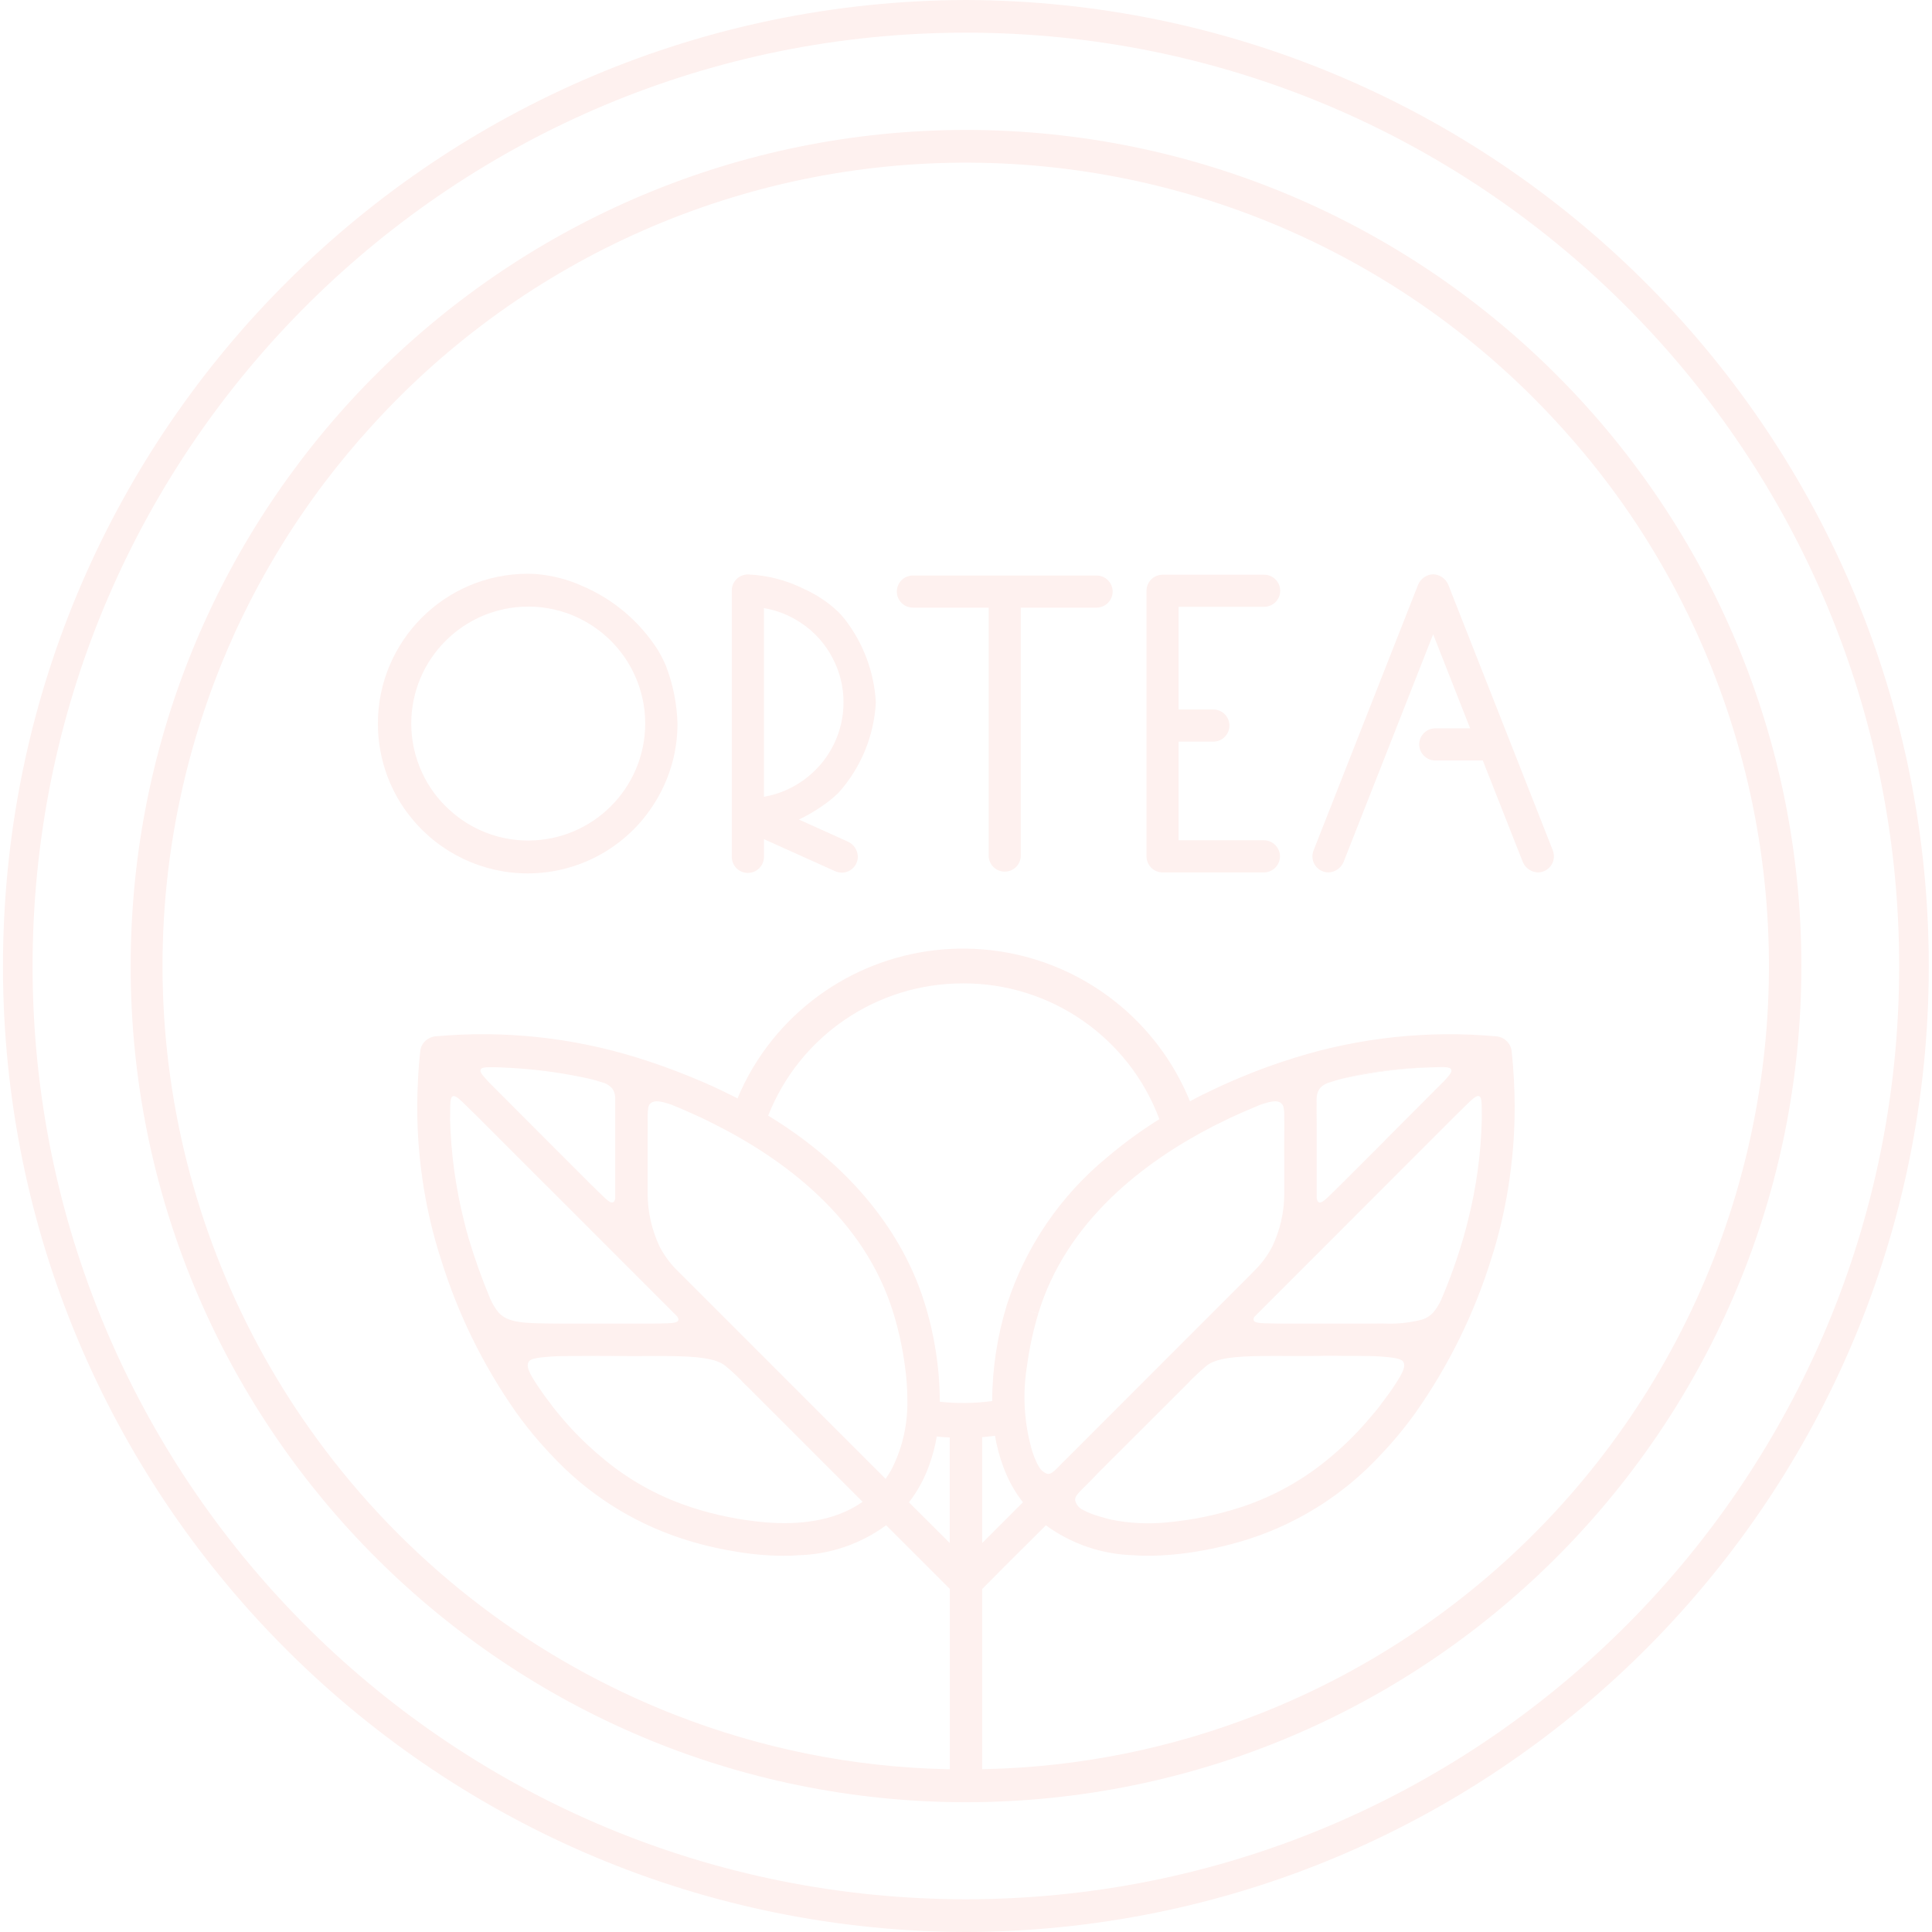
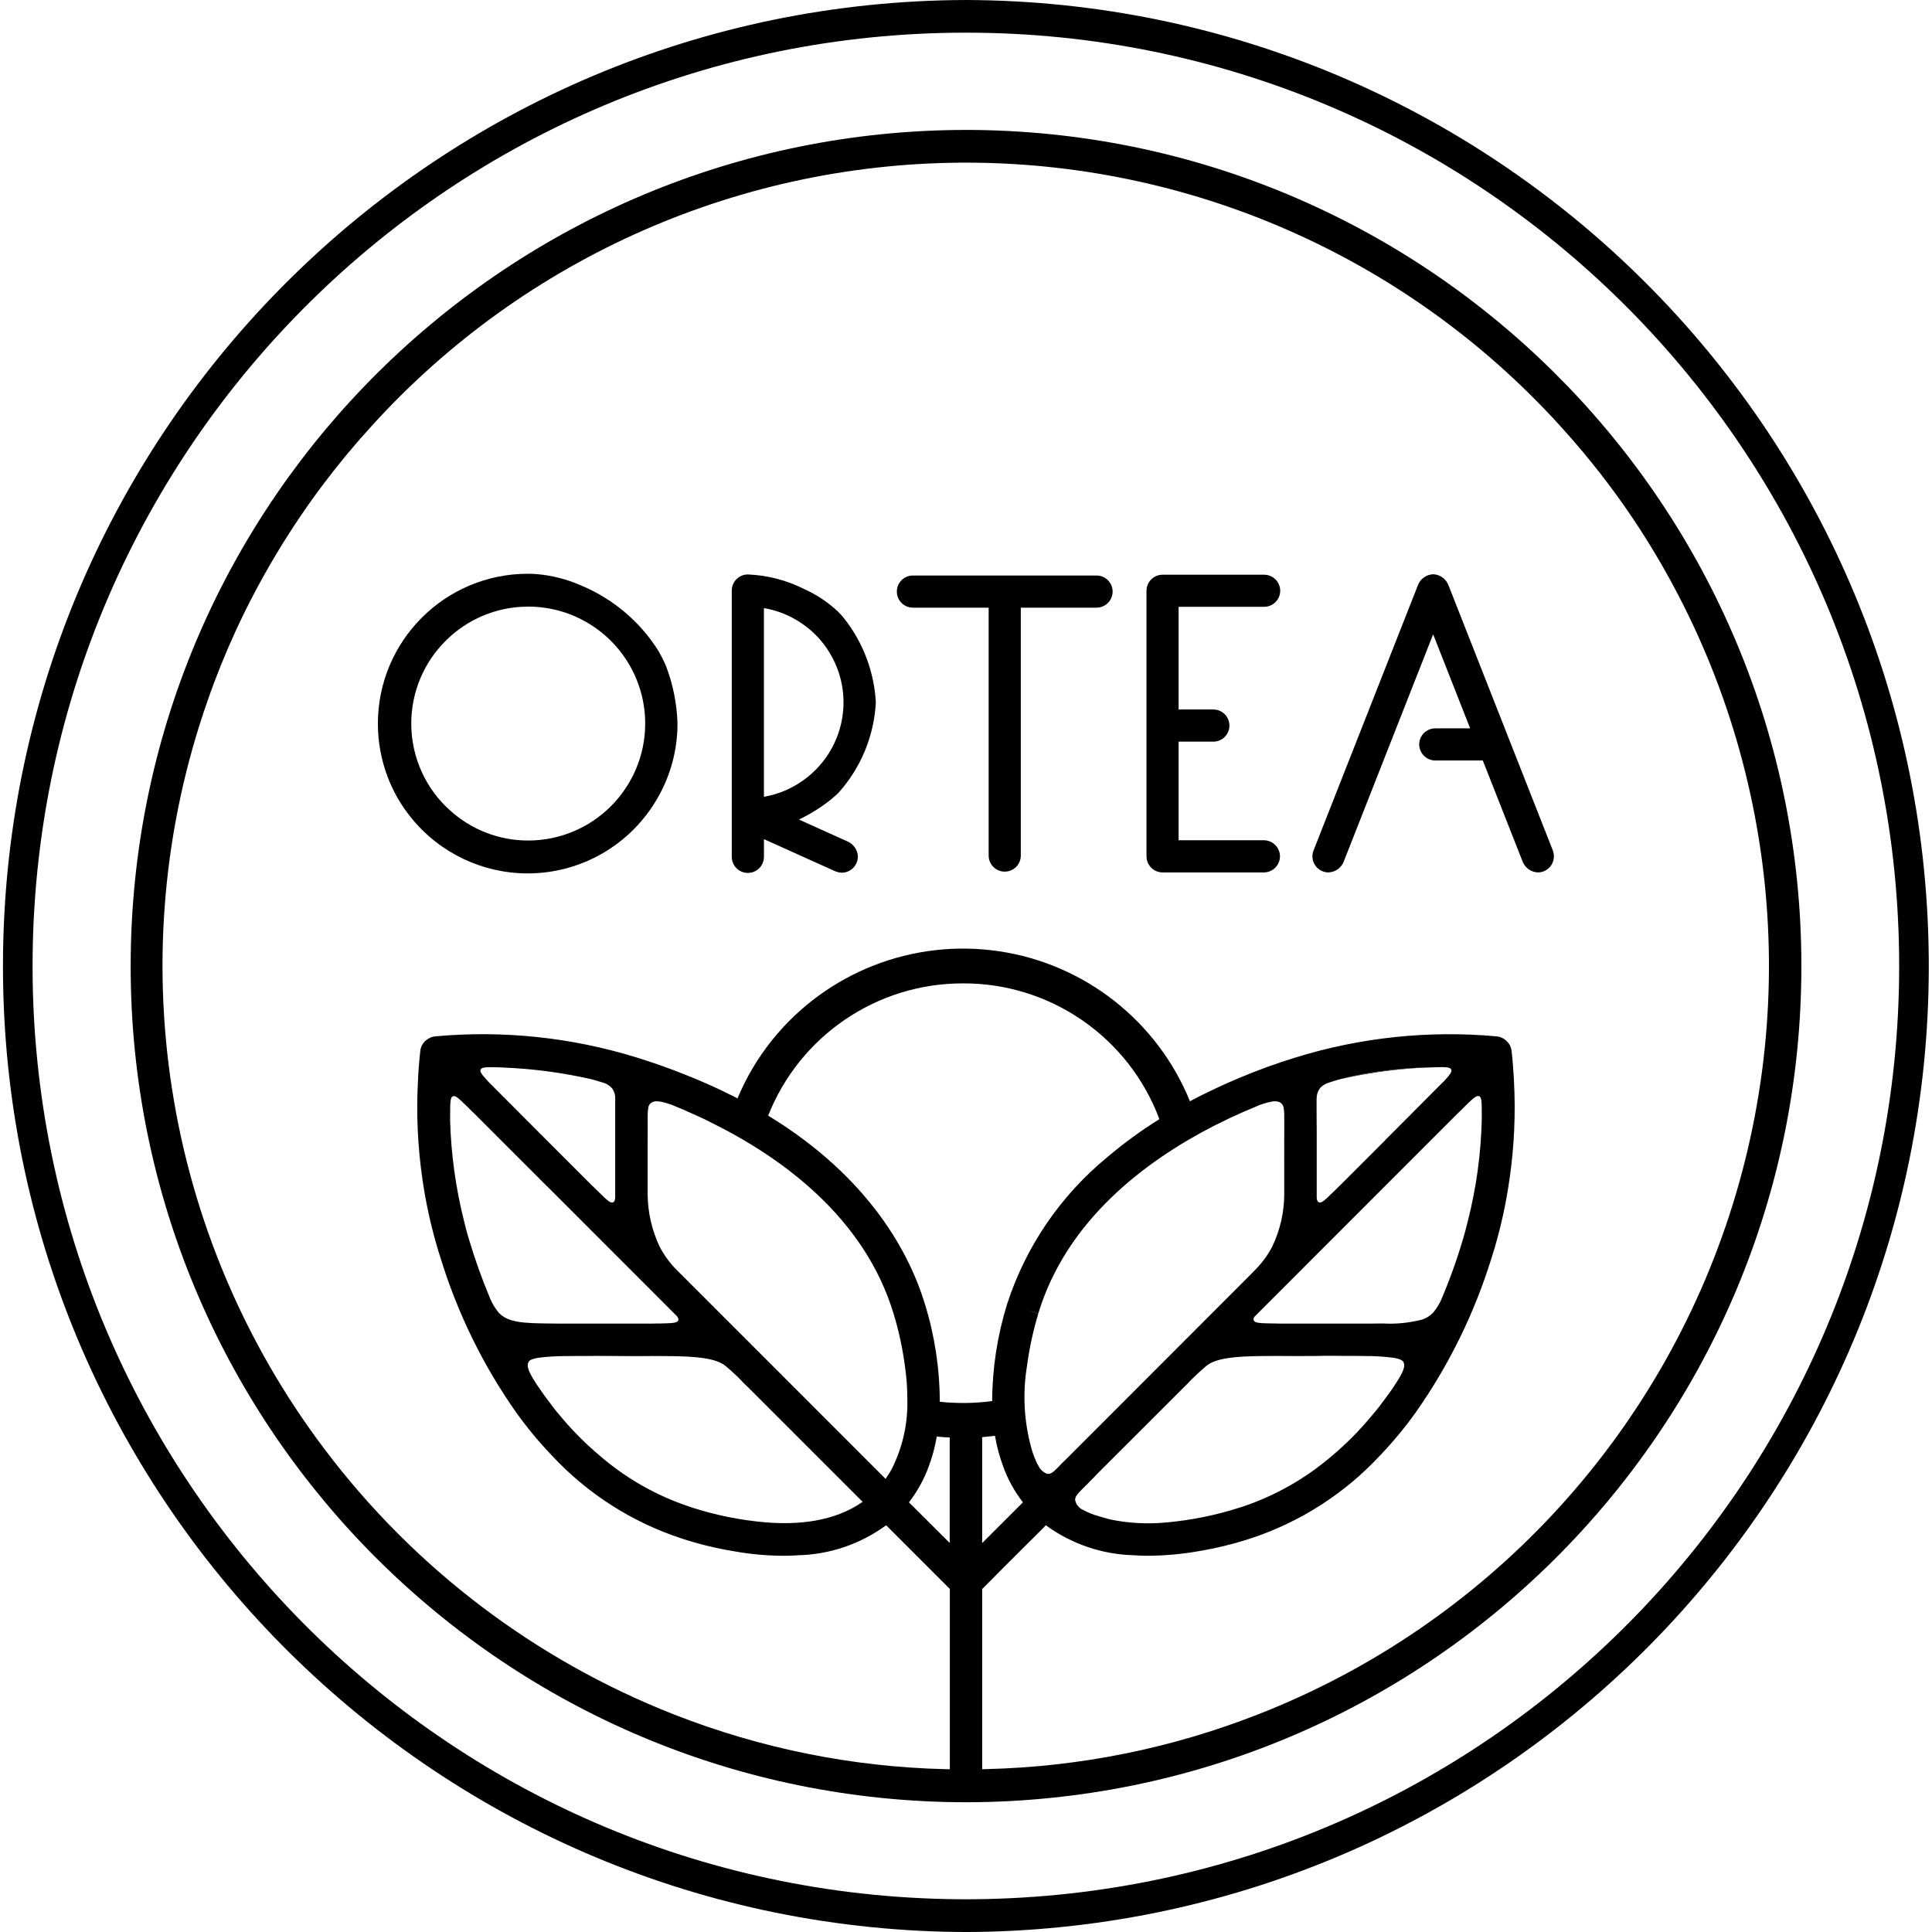
<svg xmlns="http://www.w3.org/2000/svg" width="233.578" height="233.594" viewBox="0 0 233.578 233.594">
  <g transform="translate(-202.611 69.786)">
-     <path d="M273.47,1.081" transform="translate(45.928 45.934)" fill="#fef1ef" />
-     <path d="M319.4-69.786a116.8,116.8,0,0,0-2.586,233.562c.857.016,1.731.033,2.586.033s1.714-.016,2.571-.033A116.8,116.8,0,0,0,319.4-69.786Zm2.571,229.606c-.857.016-1.714.033-2.571.033s-1.729-.016-2.586-.033a112.843,112.843,0,1,1,5.157,0Z" transform="translate(0)" fill="#fef1ef" />
+     <path d="M273.47,1.081" transform="translate(45.928 45.934)" fill="#" />
+     <path d="M319.4-69.786a116.8,116.8,0,0,0-2.586,233.562c.857.016,1.731.033,2.586.033s1.714-.016,2.571-.033A116.8,116.8,0,0,0,319.4-69.786Zm2.571,229.606c-.857.016-1.714.033-2.571.033s-1.729-.016-2.586-.033a112.843,112.843,0,1,1,5.157,0Z" transform="translate(0)" fill="#000000" />
    <g transform="translate(218.302 -54.079)">
-       <path d="M256.986,31.478l-.138-.138a.937.937,0,0,1,.076.069A.657.657,0,0,0,256.986,31.478Z" transform="translate(-183.147 119.625)" fill="#fef1ef" />
-       <path d="M251.747,29.7H244.17c1.67-.035,2.67.02,4.778-.028h.129C249.536,29.7,250.337,29.7,251.747,29.7Z" transform="translate(-191.364 118.546)" fill="#fef1ef" />
-       <path d="M253.121,29.695h-3.552C250.828,29.688,252.018,29.682,253.121,29.695Z" transform="translate(-187.865 118.554)" fill="#fef1ef" />
-       <path d="M250.127,12.076v3.148C250.127,13.746,250.114,12.753,250.127,12.076Z" transform="translate(-187.507 107.139)" fill="#fef1ef" />
-       <path d="M257.749,32.238a7.137,7.137,0,0,1-.643-.636Z" transform="translate(-182.98 119.795)" fill="#fef1ef" />
-       <path d="M299.221,16.142V12.071C299.122,12.829,299.2,14.016,299.221,16.142ZM311.383,8.56h-.148a53.58,53.58,0,0,0-6.228.709c-.923.181-1.881.379-2.8.626.824-.181,1.666-.363,2.49-.511a58.4,58.4,0,0,1,7.2-.841C311.712,8.544,311.549,8.544,311.383,8.56Z" transform="translate(-155.713 104.85)" fill="#fef1ef" />
-       <path d="M379.487,54.687v-.066c-.068-1.17-.15-2.34-.282-3.511a2.024,2.024,0,0,0-1.778-1.764,62.894,62.894,0,0,0-24.411,2.571c-2.291.709-4.516,1.516-6.626,2.406a34.561,34.561,0,0,1,1.831,3.544c.2-.1.379-.165.575-.247,1.286-.445,2.044-.577,2.505-.231a.887.887,0,0,1,.346.626c1.335-.659,2.7-1.3,4.106-1.9a1.621,1.621,0,0,1,.361-.61,2.483,2.483,0,0,1,1.106-.61q.668-.223,1.333-.4c.033,0,.049-.016.066-.016.923-.247,1.881-.445,2.8-.626a53.586,53.586,0,0,1,6.228-.709h.148c.166-.016.33-.016.513-.016h.049c.4-.016.824-.033,1.269-.049,1.416-.033,2.124-.082,2.273.264.133.3-.18.659-.939,1.5l-.1.082L363.9,61.906v.016c.031.775.015,1.829,0,3.313v2.209l5.124-5.126.033-.033,3.527-3.527.412-.4c.148-.132.282-.28.429-.429,1.022-.989,1.5-1.5,1.862-1.351.346.165.3.874.313,2.752a54.9,54.9,0,0,1-1.681,12.328c-.163.709-.362,1.4-.559,2.093a66.059,66.059,0,0,1-2.622,7.334v.016a7.065,7.065,0,0,1-1.005,1.632,3.182,3.182,0,0,1-1.366.857V84.5l8.437-8.439c.132-.412.249-.808.363-1.187a58.706,58.706,0,0,0,1.78-8.241A60.1,60.1,0,0,0,379.487,54.687Zm-16.828,40.1c-.166.2-.313.379-.462.544a37.555,37.555,0,0,1-4.7,4.73,32.4,32.4,0,0,1-10.81,6.148,1.638,1.638,0,0,0-.265.082,40.815,40.815,0,0,1-8.981,1.829l-3.957,3.956c.593.049,1.187.066,1.78.066a36.637,36.637,0,0,0,6.032-.544,43.568,43.568,0,0,0,6.345-1.549A37.255,37.255,0,0,0,363.35,99.962a47.337,47.337,0,0,0,4.269-5.159h-4.4C363.039,94.8,362.839,94.787,362.66,94.787Zm-82.624,11.5c-.082-.033-.148-.049-.229-.082a31.921,31.921,0,0,1-10.83-6.148,37.843,37.843,0,0,1-4.4-4.351c-.232-.264-.494-.577-.776-.923-.048-.066-.114-.132-.165-.2-.247-.313-.494-.626-.724-.956-.494-.626-.991-1.319-1.516-2.11-1.122-1.681-1.3-2.324-1.057-2.785.1-.2.3-.412,1.434-.56A26.559,26.559,0,0,1,264.528,88h.412c1.416-.033,2.355,0,3.921-.033l-.808-.808c-.262-.28-.674-.643-1.121-1.137a15.185,15.185,0,0,1-1.581-1.945h-.857c-1.089-.016-1.37-.016-1.665-.016-2.985-.033-4.979-.082-6.1-1.319a6.913,6.913,0,0,1-1.007-1.648.126.126,0,0,1-.033-.082,71.3,71.3,0,0,1-2.588-7.252c-.2-.692-.4-1.384-.559-2.093a56.208,56.208,0,0,1-1.683-12.229v-.016c.018-1.945-.033-2.67.33-2.835.346-.148.824.363,1.848,1.351.3.3.575.577.841.824l.379.379,3.13,3.132,5.159,5.159v-4.8c0-.264,0-.494.016-.709v-.016h-.016l-6.955-6.972c-.064-.066-.13-.148-.2-.214-.691-.758-.956-1.088-.841-1.368.117-.231.463-.28,1.121-.28h.527c.2,0,.4.016.626.016.232.016.447.016.661.033a58.214,58.214,0,0,1,7.959.89c.776.132,1.534.3,2.291.461h.016c.5.132,1.005.264,1.483.429a2.314,2.314,0,0,1,1.106.61,1.367,1.367,0,0,1,.346.56c1.432.593,2.817,1.22,4.137,1.862a.822.822,0,0,1,.328-.544c.447-.33,1.137-.231,2.324.165a34.309,34.309,0,0,1,1.881-3.544c-1.848-.742-3.825-1.45-5.9-2.093a62.922,62.922,0,0,0-24.409-2.571,1.884,1.884,0,0,0-.791.264,1.921,1.921,0,0,0-1,1.5c-.133,1.2-.232,2.39-.28,3.577a60.1,60.1,0,0,0,.542,11.949,58.77,58.77,0,0,0,1.8,8.241c.114.379.229.791.379,1.22A66.062,66.062,0,0,0,258.84,94.8a47.531,47.531,0,0,0,4.269,5.159h.016v.016a37.246,37.246,0,0,0,15.707,10.07A41.87,41.87,0,0,0,285.2,111.6a34.656,34.656,0,0,0,6,.544c.595,0,1.187-.016,1.782-.066L289,108.1A40.243,40.243,0,0,1,280.035,106.291Zm75.718-50.17c-1.4.593-2.771,1.236-4.106,1.9a5.172,5.172,0,0,1,.066.659c.016.692,0,1.731,0,3.428v1.764c1.335-.709,2.639-1.368,3.924-1.961v-1.17c-.016-2.126-.1-3.313,0-4.071A1.622,1.622,0,0,1,355.754,56.121Zm-72.239-.313c-1.319-.626-2.7-1.22-4.153-1.8a34.309,34.309,0,0,0-1.881,3.544l.148.049c.017,0,.035,0,.035.016.939.379,1.91.791,2.934,1.269.641.28,1.286.593,1.96.939a32.022,32.022,0,0,1,1.928-3.544C284.172,56.121,283.844,55.973,283.515,55.808Zm-12.692.841V61.89c1.287.593,2.588,1.236,3.923,1.945V58.956a6.585,6.585,0,0,1,.084-1.022c-1.32-.643-2.7-1.269-4.137-1.862A1.862,1.862,0,0,1,270.822,56.648Zm42.407-116.9a101.1,101.1,0,0,0-2.586,202.164c.857.016,1.714.033,2.586.033s1.714-.016,2.571-.033A101.1,101.1,0,0,0,313.23-60.256Zm-1.961,170.849-4.928-4.912a16.138,16.138,0,0,0,2.39-4.335,19.49,19.49,0,0,0,.972-3.626c.513.066,1.04.1,1.566.115Zm-7.629-7.944a1.372,1.372,0,0,1-.117.2L278.933,78.256c-.216-.214-.513-.494-.857-.857a11.579,11.579,0,0,1-1.881-2.637,15.07,15.07,0,0,1-1.45-6.312V58.956a6.585,6.585,0,0,1,.084-1.022.822.822,0,0,1,.328-.544c.447-.33,1.137-.231,2.324.165l.148.049c.017,0,.035,0,.035.016.939.379,1.91.791,2.934,1.269.641.28,1.286.593,1.96.939,8.488,4.219,18.41,11.438,21.922,23.041a39.533,39.533,0,0,1,1.383,6.411,27.872,27.872,0,0,1,.282,3.939,17.658,17.658,0,0,1-1.665,7.977A8.612,8.612,0,0,1,303.639,102.649ZM289,108.1a40.243,40.243,0,0,1-8.968-1.813c-.082-.033-.148-.049-.229-.082a31.921,31.921,0,0,1-10.83-6.148,37.843,37.843,0,0,1-4.4-4.351c-.232-.264-.494-.577-.776-.923-.048-.066-.114-.132-.165-.2-.247-.313-.494-.626-.724-.956-.494-.626-.991-1.319-1.516-2.11-1.122-1.681-1.3-2.324-1.057-2.785.1-.2.3-.412,1.434-.56A26.559,26.559,0,0,1,264.528,88h.412c1.416-.033,2.355,0,3.921-.033.265.016.544,0,.857,0h.133c.445.016,1.253.033,2.67.033h1.317c1.253-.016,2.439-.016,3.544,0,3.2.033,5.62.231,6.79,1.2.513.429.958.824,1.253,1.121a.737.737,0,0,1,.117.1l.165.165a1.058,1.058,0,0,1,.13.132.216.216,0,0,1,.068.066c.033.016.049.049.066.066s.049.033.064.066a2.476,2.476,0,0,1,.214.231l.643.626,13.846,13.845C297.374,107.989,293.008,108.434,289,108.1ZM270.822,56.648V68.911c-.033.28-.114.429-.247.494-.311.132-.74-.247-1.531-1.038-.1-.1-.216-.2-.33-.313-.15-.148-.282-.28-.429-.429-.134-.132-.249-.247-.381-.363l-5.34-5.34v-.016h-.016l-6.955-6.972c-.064-.066-.13-.148-.2-.214-.691-.758-.956-1.088-.841-1.368.117-.231.463-.28,1.121-.28h.527c.2,0,.4.016.626.016.232.016.447.016.661.033a58.214,58.214,0,0,1,7.959.89c.776.132,1.534.3,2.291.461h.016c.5.132,1.005.264,1.483.429a2.314,2.314,0,0,1,1.106.61,1.367,1.367,0,0,1,.346.56A1.862,1.862,0,0,1,270.822,56.648Zm-19.959,2.769c.018-1.945-.033-2.67.33-2.835.346-.148.824.363,1.848,1.351.3.3.575.577.841.824l.379.379,3.13,3.132,5.159,5.159L278.3,83.184c.148.214.2.363.148.494-.132.346-.841.346-2.258.379-.33,0-.626,0-.921.016H264.495c-1.089-.016-1.37-.016-1.665-.016-2.985-.033-4.979-.082-6.1-1.319a6.913,6.913,0,0,1-1.007-1.648.126.126,0,0,1-.033-.082,71.3,71.3,0,0,1-2.588-7.252c-.2-.692-.4-1.384-.559-2.093a56.208,56.208,0,0,1-1.683-12.229Zm62.02-16.482a25.253,25.253,0,0,1,23.735,16.416,53.662,53.662,0,0,0-6.3,4.6,38.215,38.215,0,0,0-12.114,17.767A40.223,40.223,0,0,0,316.4,93.436a26.3,26.3,0,0,1-6.331.082,40.375,40.375,0,0,0-1.795-11.8c-1.764-5.818-6.463-15.18-18.954-22.794A25.278,25.278,0,0,1,312.883,42.936ZM345.171,59.2c1.055-.494,2.077-.939,3.051-1.335.2-.1.379-.165.575-.247,1.286-.445,2.044-.577,2.505-.231a.887.887,0,0,1,.346.626,5.172,5.172,0,0,1,.066.659c.016.692,0,1.731,0,3.428v6.345a14.781,14.781,0,0,1-1.449,6.312,11.361,11.361,0,0,1-2,2.752c-.3.313-.542.56-.725.742l-21.985,22-.315.313c-.147.148-.28.28-.412.4-.3.313-.526.56-.725.742a.793.793,0,0,0-.115.1l-.064.066c-.348.3-.562.4-.824.363a.561.561,0,0,1-.232-.082,1.829,1.829,0,0,1-.841-.824.125.125,0,0,1-.033-.066,2.916,2.916,0,0,1-.28-.544,2,2,0,0,1-.115-.28.354.354,0,0,1-.066-.132l-.1-.264c-.033-.1-.066-.2-.1-.28v-.016a5.493,5.493,0,0,1-.183-.577,23.255,23.255,0,0,1-.542-9.955,41,41,0,0,1,1.366-6.345l-1.877-.577,1.877.56c3.412-11.24,12.856-18.377,21.179-22.662C343.836,59.846,344.513,59.516,345.171,59.2Zm20.965,29.535c.232.461.049,1.1-1.07,2.785-.379.593-.775,1.121-1.139,1.615-.13.181-.264.363-.4.527-.114.165-.247.33-.361.494-.181.231-.348.429-.511.626s-.313.379-.462.544a37.555,37.555,0,0,1-4.7,4.73,32.4,32.4,0,0,1-10.81,6.148,1.638,1.638,0,0,0-.265.082,40.815,40.815,0,0,1-8.981,1.829,22.739,22.739,0,0,1-6.593-.33c-.016,0-.033-.016-.068-.016-.132-.033-.262-.066-.412-.1-.3-.082-.659-.181-1.038-.3a8.928,8.928,0,0,1-1.912-.758.057.057,0,0,0-.033-.016,1.677,1.677,0,0,1-.939-1.137c-.081-.659.577-1.038,2.505-3.049a.485.485,0,0,1,.082-.1.559.559,0,0,1,.1-.1L339.65,91.7l.082-.082.364-.363c.081-.082.147-.148.214-.231a3.457,3.457,0,0,1,.246-.247s.132-.132.379-.363l.1-.1c.313-.3.742-.692,1.253-1.121,1.17-.972,3.593-1.17,6.79-1.2,1.106-.016,2.291-.016,3.544,0h1.337c1.5,0,2.306-.016,2.751-.033h.033c.313,0,.593.016.859,0,1.564.033,2.505,0,3.938.033h.412a26.2,26.2,0,0,1,2.738.181C365.823,88.326,366.02,88.54,366.136,88.738Zm7.779-17.075c-.163.709-.362,1.4-.559,2.093a66.059,66.059,0,0,1-2.622,7.334v.016a7.065,7.065,0,0,1-1.005,1.632,3.182,3.182,0,0,1-1.366.857,15.458,15.458,0,0,1-4.715.462c-.313,0-.575,0-1.681.016H351.187c-.3-.016-.592-.016-.921-.016-1.419-.033-2.11-.033-2.243-.379a.48.48,0,0,1,.117-.461L363.9,67.444l5.124-5.126.033-.033,3.527-3.527.412-.4c.148-.132.282-.28.429-.429,1.022-.989,1.5-1.5,1.862-1.351.346.165.3.874.313,2.752A54.9,54.9,0,0,1,373.915,71.663Zm-6.263-18.509h.148c.166-.016.33-.016.513-.016h.049c.4-.016.824-.033,1.269-.049,1.416-.033,2.124-.082,2.273.264.133.3-.18.659-.939,1.5l-.1.082L363.9,61.906v.016l-5.342,5.34c-.114.115-.247.231-.379.363-.13.148-.28.28-.429.429-1.022.989-1.5,1.5-1.846,1.352-.147-.066-.231-.231-.262-.527V60.736c-.016-2.126-.1-3.313,0-4.071a1.952,1.952,0,0,1,.476-1.154,2.483,2.483,0,0,1,1.106-.61q.668-.223,1.333-.4c.033,0,.049-.016.066-.016.923-.247,1.881-.445,2.8-.626A53.586,53.586,0,0,1,367.652,53.154Zm-52.46,57.455V97.8c.509-.049,1.037-.1,1.548-.165a20.888,20.888,0,0,0,.991,3.708,15.7,15.7,0,0,0,2.39,4.335Zm33.342,20.717a96.043,96.043,0,0,1-32.734,6.609c-.2,0-.412.016-.608.016V116.164l.608-.61,2.176-2.192,4.666-4.648.245-.264a18.8,18.8,0,0,0,10.6,3.626c.593.049,1.187.066,1.78.066a36.637,36.637,0,0,0,6.032-.544,43.568,43.568,0,0,0,6.345-1.549A37.255,37.255,0,0,0,363.35,99.962a47.337,47.337,0,0,0,4.269-5.159,66.6,66.6,0,0,0,9.18-18.74c.132-.412.249-.808.363-1.187a58.706,58.706,0,0,0,1.78-8.241,60.1,60.1,0,0,0,.546-11.949v-.066c-.068-1.17-.15-2.34-.282-3.511a2.024,2.024,0,0,0-1.778-1.764,62.894,62.894,0,0,0-24.411,2.571c-2.291.709-4.516,1.516-6.626,2.406-1.384.577-2.734,1.187-4.036,1.829-.363.165-.709.346-1.04.511-.346.181-.676.346-1,.527a29.618,29.618,0,0,0-50.518-7.4,29.057,29.057,0,0,0-4.185,7.054c-.364-.2-.743-.379-1.122-.56-.313-.165-.641-.313-.971-.478-1.319-.626-2.7-1.22-4.153-1.8-1.848-.742-3.825-1.45-5.9-2.093a62.922,62.922,0,0,0-24.409-2.571,1.884,1.884,0,0,0-.791.264,1.921,1.921,0,0,0-1,1.5c-.133,1.2-.232,2.39-.28,3.577a60.1,60.1,0,0,0,.542,11.949,58.77,58.77,0,0,0,1.8,8.241c.114.379.229.791.379,1.22A66.062,66.062,0,0,0,258.84,94.8a47.531,47.531,0,0,0,4.269,5.159h.016v.016a37.246,37.246,0,0,0,15.707,10.07A41.87,41.87,0,0,0,285.2,111.6a34.656,34.656,0,0,0,6,.544c.595,0,1.187-.016,1.782-.066a18.749,18.749,0,0,0,10.6-3.626l7.7,7.7v21.805c-.213,0-.412-.016-.625-.016a95.958,95.958,0,0,1-32.718-6.609,97.52,97.52,0,0,1-42.191-31.991A96.971,96.971,0,0,1,221.559,8.7c.991-2.851,2.128-5.653,3.38-8.389A97.6,97.6,0,0,1,235.668-17.6q2.717-3.585,5.736-6.889a97,97,0,0,1,144.378.808,95.669,95.669,0,0,1,7.88,10.1,97.174,97.174,0,0,1-45.127,144.907Z" transform="translate(-212.131 60.256)" fill="#fef1ef" />
-       <path d="M328.085,6.448a1.941,1.941,0,0,1-1.943,1.943,2.07,2.07,0,0,1-1.806-1.231L319.49-5.14h-5.716A1.956,1.956,0,0,1,311.8-7.083a1.948,1.948,0,0,1,1.95-1.945h4.209L313.486-20.4,302.644,7.16a2.069,2.069,0,0,1-1.813,1.231,1.946,1.946,0,0,1-1.943-1.943,2.107,2.107,0,0,1,.137-.712l12.655-32.162a2.068,2.068,0,0,1,1.806-1.233,2.071,2.071,0,0,1,1.815,1.233L327.957,5.736A2.32,2.32,0,0,1,328.085,6.448Z" transform="translate(-155.898 81.384)" fill="#fef1ef" />
-       <path d="M302.855,6.426a1.953,1.953,0,0,1-1.91,1.943H288.659a1.946,1.946,0,0,1-1.943-1.943V-25.682a1.946,1.946,0,0,1,1.943-1.943h12.279a1.947,1.947,0,0,1,1.945,1.943,1.946,1.946,0,0,1-1.945,1.937H290.6V-11.33h4.2a1.943,1.943,0,0,1,1.943,1.945A1.946,1.946,0,0,1,294.8-7.442h-4.2V4.481h10.336A1.956,1.956,0,0,1,302.855,6.426Z" transform="translate(-163.787 81.406)" fill="#fef1ef" />
-       <path d="M294.492-25.624a1.946,1.946,0,0,1-1.943,1.943H283.39V6.293a1.943,1.943,0,0,1-3.886,0V-23.681h-9.159a1.946,1.946,0,0,1-1.943-1.943,1.941,1.941,0,0,1,1.943-1.943h22.2A1.941,1.941,0,0,1,294.492-25.624Z" transform="translate(-175.658 81.444)" fill="#fef1ef" />
-       <path d="M267.152.406a15.852,15.852,0,0,0,2.027-1.632,17.76,17.76,0,0,0,4.532-10.911v-.082a17.988,17.988,0,0,0-3.774-10.037,9.186,9.186,0,0,0-.758-.857,14.76,14.76,0,0,0-4.1-2.752,16.622,16.622,0,0,0-6.84-1.78,1.948,1.948,0,0,0-1.945,1.945V6.455a1.946,1.946,0,1,0,3.891,0V4.361l8.6,3.873a2.308,2.308,0,0,0,.808.181,1.952,1.952,0,0,0,1.945-1.961A2.066,2.066,0,0,0,270.4,4.691l-5.983-2.7a1.435,1.435,0,0,0,.231-.115A20.507,20.507,0,0,0,267.152.406Zm-6.97-23.981a11.451,11.451,0,0,1,4.516,1.813,11.326,11.326,0,0,1,3.807,4.269,11.4,11.4,0,0,1,1.3,5.324A11.547,11.547,0,0,1,265.522-3.2a11.523,11.523,0,0,1-5.34,2.439Z" transform="translate(-183.508 81.393)" fill="#fef1ef" />
-       <path d="M265.142-16.6a15.458,15.458,0,0,0-.991-1.928,20.233,20.233,0,0,0-9.131-7.7,16.846,16.846,0,0,0-5.586-1.434c-.331-.016-.659-.033-.991-.033A18.134,18.134,0,0,0,230.331-9.583,18.24,18.24,0,0,0,231.485-3.2a17.814,17.814,0,0,0,2.917,5.06,18.113,18.113,0,0,0,14.042,6.675A18.085,18.085,0,0,0,264.151-.584a17.958,17.958,0,0,0,2.406-9v-.033A21.123,21.123,0,0,0,265.142-16.6ZM248.51,4.559A14.042,14.042,0,0,1,238.984.85a13.878,13.878,0,0,1-3.3-4.483,14.1,14.1,0,0,1-1.318-5.95A14.159,14.159,0,0,1,248.51-23.724a12.624,12.624,0,0,1,1.782.115,13.8,13.8,0,0,1,5.223,1.747,14.138,14.138,0,0,1,7.138,12.279A14.161,14.161,0,0,1,248.51,4.559Z" transform="translate(-200.334 81.36)" fill="#fef1ef" />
+       <path d="M256.986,31.478l-.138-.138a.937.937,0,0,1,.076.069A.657.657,0,0,0,256.986,31.478Z" transform="translate(-183.147 119.625)" fill="#000000" />
+       <path d="M251.747,29.7H244.17c1.67-.035,2.67.02,4.778-.028h.129C249.536,29.7,250.337,29.7,251.747,29.7Z" transform="translate(-191.364 118.546)" fill="#000000" />
+       <path d="M253.121,29.695h-3.552C250.828,29.688,252.018,29.682,253.121,29.695Z" transform="translate(-187.865 118.554)" fill="#000000" />
+       <path d="M250.127,12.076v3.148C250.127,13.746,250.114,12.753,250.127,12.076Z" transform="translate(-187.507 107.139)" fill="#000000" />
+       <path d="M257.749,32.238a7.137,7.137,0,0,1-.643-.636Z" transform="translate(-182.98 119.795)" fill="#000000" />
+       <path d="M299.221,16.142V12.071C299.122,12.829,299.2,14.016,299.221,16.142ZM311.383,8.56h-.148a53.58,53.58,0,0,0-6.228.709c-.923.181-1.881.379-2.8.626.824-.181,1.666-.363,2.49-.511a58.4,58.4,0,0,1,7.2-.841C311.712,8.544,311.549,8.544,311.383,8.56Z" transform="translate(-155.713 104.85)" fill="#000000" />
+       <path d="M379.487,54.687v-.066c-.068-1.17-.15-2.34-.282-3.511a2.024,2.024,0,0,0-1.778-1.764,62.894,62.894,0,0,0-24.411,2.571c-2.291.709-4.516,1.516-6.626,2.406a34.561,34.561,0,0,1,1.831,3.544c.2-.1.379-.165.575-.247,1.286-.445,2.044-.577,2.505-.231a.887.887,0,0,1,.346.626c1.335-.659,2.7-1.3,4.106-1.9a1.621,1.621,0,0,1,.361-.61,2.483,2.483,0,0,1,1.106-.61q.668-.223,1.333-.4c.033,0,.049-.016.066-.016.923-.247,1.881-.445,2.8-.626a53.586,53.586,0,0,1,6.228-.709h.148c.166-.016.33-.016.513-.016h.049c.4-.016.824-.033,1.269-.049,1.416-.033,2.124-.082,2.273.264.133.3-.18.659-.939,1.5l-.1.082L363.9,61.906v.016c.031.775.015,1.829,0,3.313v2.209l5.124-5.126.033-.033,3.527-3.527.412-.4c.148-.132.282-.28.429-.429,1.022-.989,1.5-1.5,1.862-1.351.346.165.3.874.313,2.752a54.9,54.9,0,0,1-1.681,12.328c-.163.709-.362,1.4-.559,2.093a66.059,66.059,0,0,1-2.622,7.334v.016a7.065,7.065,0,0,1-1.005,1.632,3.182,3.182,0,0,1-1.366.857V84.5l8.437-8.439c.132-.412.249-.808.363-1.187a58.706,58.706,0,0,0,1.78-8.241A60.1,60.1,0,0,0,379.487,54.687Zm-16.828,40.1c-.166.2-.313.379-.462.544a37.555,37.555,0,0,1-4.7,4.73,32.4,32.4,0,0,1-10.81,6.148,1.638,1.638,0,0,0-.265.082,40.815,40.815,0,0,1-8.981,1.829l-3.957,3.956c.593.049,1.187.066,1.78.066a36.637,36.637,0,0,0,6.032-.544,43.568,43.568,0,0,0,6.345-1.549A37.255,37.255,0,0,0,363.35,99.962a47.337,47.337,0,0,0,4.269-5.159h-4.4C363.039,94.8,362.839,94.787,362.66,94.787Zm-82.624,11.5c-.082-.033-.148-.049-.229-.082a31.921,31.921,0,0,1-10.83-6.148,37.843,37.843,0,0,1-4.4-4.351c-.232-.264-.494-.577-.776-.923-.048-.066-.114-.132-.165-.2-.247-.313-.494-.626-.724-.956-.494-.626-.991-1.319-1.516-2.11-1.122-1.681-1.3-2.324-1.057-2.785.1-.2.3-.412,1.434-.56A26.559,26.559,0,0,1,264.528,88h.412c1.416-.033,2.355,0,3.921-.033l-.808-.808c-.262-.28-.674-.643-1.121-1.137a15.185,15.185,0,0,1-1.581-1.945h-.857c-1.089-.016-1.37-.016-1.665-.016-2.985-.033-4.979-.082-6.1-1.319a6.913,6.913,0,0,1-1.007-1.648.126.126,0,0,1-.033-.082,71.3,71.3,0,0,1-2.588-7.252c-.2-.692-.4-1.384-.559-2.093a56.208,56.208,0,0,1-1.683-12.229v-.016c.018-1.945-.033-2.67.33-2.835.346-.148.824.363,1.848,1.351.3.3.575.577.841.824l.379.379,3.13,3.132,5.159,5.159v-4.8c0-.264,0-.494.016-.709v-.016h-.016l-6.955-6.972c-.064-.066-.13-.148-.2-.214-.691-.758-.956-1.088-.841-1.368.117-.231.463-.28,1.121-.28h.527c.2,0,.4.016.626.016.232.016.447.016.661.033a58.214,58.214,0,0,1,7.959.89c.776.132,1.534.3,2.291.461h.016c.5.132,1.005.264,1.483.429a2.314,2.314,0,0,1,1.106.61,1.367,1.367,0,0,1,.346.56c1.432.593,2.817,1.22,4.137,1.862a.822.822,0,0,1,.328-.544c.447-.33,1.137-.231,2.324.165a34.309,34.309,0,0,1,1.881-3.544c-1.848-.742-3.825-1.45-5.9-2.093a62.922,62.922,0,0,0-24.409-2.571,1.884,1.884,0,0,0-.791.264,1.921,1.921,0,0,0-1,1.5c-.133,1.2-.232,2.39-.28,3.577a60.1,60.1,0,0,0,.542,11.949,58.77,58.77,0,0,0,1.8,8.241c.114.379.229.791.379,1.22A66.062,66.062,0,0,0,258.84,94.8a47.531,47.531,0,0,0,4.269,5.159h.016v.016a37.246,37.246,0,0,0,15.707,10.07A41.87,41.87,0,0,0,285.2,111.6a34.656,34.656,0,0,0,6,.544c.595,0,1.187-.016,1.782-.066L289,108.1A40.243,40.243,0,0,1,280.035,106.291Zm75.718-50.17c-1.4.593-2.771,1.236-4.106,1.9a5.172,5.172,0,0,1,.066.659c.016.692,0,1.731,0,3.428v1.764c1.335-.709,2.639-1.368,3.924-1.961v-1.17c-.016-2.126-.1-3.313,0-4.071A1.622,1.622,0,0,1,355.754,56.121Zm-72.239-.313c-1.319-.626-2.7-1.22-4.153-1.8a34.309,34.309,0,0,0-1.881,3.544l.148.049c.017,0,.035,0,.035.016.939.379,1.91.791,2.934,1.269.641.28,1.286.593,1.96.939a32.022,32.022,0,0,1,1.928-3.544C284.172,56.121,283.844,55.973,283.515,55.808Zm-12.692.841V61.89c1.287.593,2.588,1.236,3.923,1.945V58.956a6.585,6.585,0,0,1,.084-1.022c-1.32-.643-2.7-1.269-4.137-1.862A1.862,1.862,0,0,1,270.822,56.648Zm42.407-116.9a101.1,101.1,0,0,0-2.586,202.164c.857.016,1.714.033,2.586.033s1.714-.016,2.571-.033A101.1,101.1,0,0,0,313.23-60.256Zm-1.961,170.849-4.928-4.912a16.138,16.138,0,0,0,2.39-4.335,19.49,19.49,0,0,0,.972-3.626c.513.066,1.04.1,1.566.115Zm-7.629-7.944a1.372,1.372,0,0,1-.117.2L278.933,78.256c-.216-.214-.513-.494-.857-.857a11.579,11.579,0,0,1-1.881-2.637,15.07,15.07,0,0,1-1.45-6.312V58.956a6.585,6.585,0,0,1,.084-1.022.822.822,0,0,1,.328-.544c.447-.33,1.137-.231,2.324.165l.148.049c.017,0,.035,0,.035.016.939.379,1.91.791,2.934,1.269.641.28,1.286.593,1.96.939,8.488,4.219,18.41,11.438,21.922,23.041a39.533,39.533,0,0,1,1.383,6.411,27.872,27.872,0,0,1,.282,3.939,17.658,17.658,0,0,1-1.665,7.977A8.612,8.612,0,0,1,303.639,102.649ZM289,108.1a40.243,40.243,0,0,1-8.968-1.813c-.082-.033-.148-.049-.229-.082a31.921,31.921,0,0,1-10.83-6.148,37.843,37.843,0,0,1-4.4-4.351c-.232-.264-.494-.577-.776-.923-.048-.066-.114-.132-.165-.2-.247-.313-.494-.626-.724-.956-.494-.626-.991-1.319-1.516-2.11-1.122-1.681-1.3-2.324-1.057-2.785.1-.2.3-.412,1.434-.56A26.559,26.559,0,0,1,264.528,88h.412c1.416-.033,2.355,0,3.921-.033.265.016.544,0,.857,0h.133c.445.016,1.253.033,2.67.033h1.317c1.253-.016,2.439-.016,3.544,0,3.2.033,5.62.231,6.79,1.2.513.429.958.824,1.253,1.121a.737.737,0,0,1,.117.1l.165.165a1.058,1.058,0,0,1,.13.132.216.216,0,0,1,.068.066c.033.016.049.049.066.066s.049.033.064.066a2.476,2.476,0,0,1,.214.231l.643.626,13.846,13.845C297.374,107.989,293.008,108.434,289,108.1ZM270.822,56.648V68.911c-.033.28-.114.429-.247.494-.311.132-.74-.247-1.531-1.038-.1-.1-.216-.2-.33-.313-.15-.148-.282-.28-.429-.429-.134-.132-.249-.247-.381-.363l-5.34-5.34v-.016h-.016l-6.955-6.972c-.064-.066-.13-.148-.2-.214-.691-.758-.956-1.088-.841-1.368.117-.231.463-.28,1.121-.28h.527c.2,0,.4.016.626.016.232.016.447.016.661.033a58.214,58.214,0,0,1,7.959.89c.776.132,1.534.3,2.291.461h.016c.5.132,1.005.264,1.483.429a2.314,2.314,0,0,1,1.106.61,1.367,1.367,0,0,1,.346.56A1.862,1.862,0,0,1,270.822,56.648Zm-19.959,2.769c.018-1.945-.033-2.67.33-2.835.346-.148.824.363,1.848,1.351.3.3.575.577.841.824l.379.379,3.13,3.132,5.159,5.159L278.3,83.184c.148.214.2.363.148.494-.132.346-.841.346-2.258.379-.33,0-.626,0-.921.016H264.495c-1.089-.016-1.37-.016-1.665-.016-2.985-.033-4.979-.082-6.1-1.319a6.913,6.913,0,0,1-1.007-1.648.126.126,0,0,1-.033-.082,71.3,71.3,0,0,1-2.588-7.252c-.2-.692-.4-1.384-.559-2.093a56.208,56.208,0,0,1-1.683-12.229Zm62.02-16.482a25.253,25.253,0,0,1,23.735,16.416,53.662,53.662,0,0,0-6.3,4.6,38.215,38.215,0,0,0-12.114,17.767A40.223,40.223,0,0,0,316.4,93.436a26.3,26.3,0,0,1-6.331.082,40.375,40.375,0,0,0-1.795-11.8c-1.764-5.818-6.463-15.18-18.954-22.794A25.278,25.278,0,0,1,312.883,42.936ZM345.171,59.2c1.055-.494,2.077-.939,3.051-1.335.2-.1.379-.165.575-.247,1.286-.445,2.044-.577,2.505-.231a.887.887,0,0,1,.346.626,5.172,5.172,0,0,1,.066.659c.016.692,0,1.731,0,3.428v6.345a14.781,14.781,0,0,1-1.449,6.312,11.361,11.361,0,0,1-2,2.752c-.3.313-.542.56-.725.742l-21.985,22-.315.313c-.147.148-.28.28-.412.4-.3.313-.526.56-.725.742a.793.793,0,0,0-.115.1l-.064.066c-.348.3-.562.4-.824.363a.561.561,0,0,1-.232-.082,1.829,1.829,0,0,1-.841-.824.125.125,0,0,1-.033-.066,2.916,2.916,0,0,1-.28-.544,2,2,0,0,1-.115-.28.354.354,0,0,1-.066-.132l-.1-.264c-.033-.1-.066-.2-.1-.28v-.016a5.493,5.493,0,0,1-.183-.577,23.255,23.255,0,0,1-.542-9.955,41,41,0,0,1,1.366-6.345l-1.877-.577,1.877.56c3.412-11.24,12.856-18.377,21.179-22.662C343.836,59.846,344.513,59.516,345.171,59.2Zm20.965,29.535c.232.461.049,1.1-1.07,2.785-.379.593-.775,1.121-1.139,1.615-.13.181-.264.363-.4.527-.114.165-.247.33-.361.494-.181.231-.348.429-.511.626s-.313.379-.462.544a37.555,37.555,0,0,1-4.7,4.73,32.4,32.4,0,0,1-10.81,6.148,1.638,1.638,0,0,0-.265.082,40.815,40.815,0,0,1-8.981,1.829,22.739,22.739,0,0,1-6.593-.33c-.016,0-.033-.016-.068-.016-.132-.033-.262-.066-.412-.1-.3-.082-.659-.181-1.038-.3a8.928,8.928,0,0,1-1.912-.758.057.057,0,0,0-.033-.016,1.677,1.677,0,0,1-.939-1.137c-.081-.659.577-1.038,2.505-3.049a.485.485,0,0,1,.082-.1.559.559,0,0,1,.1-.1L339.65,91.7l.082-.082.364-.363c.081-.082.147-.148.214-.231a3.457,3.457,0,0,1,.246-.247s.132-.132.379-.363l.1-.1c.313-.3.742-.692,1.253-1.121,1.17-.972,3.593-1.17,6.79-1.2,1.106-.016,2.291-.016,3.544,0h1.337c1.5,0,2.306-.016,2.751-.033h.033c.313,0,.593.016.859,0,1.564.033,2.505,0,3.938.033h.412a26.2,26.2,0,0,1,2.738.181C365.823,88.326,366.02,88.54,366.136,88.738Zm7.779-17.075c-.163.709-.362,1.4-.559,2.093a66.059,66.059,0,0,1-2.622,7.334v.016a7.065,7.065,0,0,1-1.005,1.632,3.182,3.182,0,0,1-1.366.857,15.458,15.458,0,0,1-4.715.462c-.313,0-.575,0-1.681.016H351.187c-.3-.016-.592-.016-.921-.016-1.419-.033-2.11-.033-2.243-.379a.48.48,0,0,1,.117-.461L363.9,67.444l5.124-5.126.033-.033,3.527-3.527.412-.4c.148-.132.282-.28.429-.429,1.022-.989,1.5-1.5,1.862-1.351.346.165.3.874.313,2.752A54.9,54.9,0,0,1,373.915,71.663Zm-6.263-18.509h.148c.166-.016.33-.016.513-.016h.049c.4-.016.824-.033,1.269-.049,1.416-.033,2.124-.082,2.273.264.133.3-.18.659-.939,1.5l-.1.082L363.9,61.906v.016l-5.342,5.34c-.114.115-.247.231-.379.363-.13.148-.28.28-.429.429-1.022.989-1.5,1.5-1.846,1.352-.147-.066-.231-.231-.262-.527V60.736c-.016-2.126-.1-3.313,0-4.071a1.952,1.952,0,0,1,.476-1.154,2.483,2.483,0,0,1,1.106-.61q.668-.223,1.333-.4c.033,0,.049-.016.066-.016.923-.247,1.881-.445,2.8-.626A53.586,53.586,0,0,1,367.652,53.154Zm-52.46,57.455V97.8c.509-.049,1.037-.1,1.548-.165a20.888,20.888,0,0,0,.991,3.708,15.7,15.7,0,0,0,2.39,4.335Zm33.342,20.717a96.043,96.043,0,0,1-32.734,6.609c-.2,0-.412.016-.608.016V116.164l.608-.61,2.176-2.192,4.666-4.648.245-.264a18.8,18.8,0,0,0,10.6,3.626c.593.049,1.187.066,1.78.066a36.637,36.637,0,0,0,6.032-.544,43.568,43.568,0,0,0,6.345-1.549A37.255,37.255,0,0,0,363.35,99.962a47.337,47.337,0,0,0,4.269-5.159,66.6,66.6,0,0,0,9.18-18.74c.132-.412.249-.808.363-1.187a58.706,58.706,0,0,0,1.78-8.241,60.1,60.1,0,0,0,.546-11.949v-.066c-.068-1.17-.15-2.34-.282-3.511a2.024,2.024,0,0,0-1.778-1.764,62.894,62.894,0,0,0-24.411,2.571c-2.291.709-4.516,1.516-6.626,2.406-1.384.577-2.734,1.187-4.036,1.829-.363.165-.709.346-1.04.511-.346.181-.676.346-1,.527a29.618,29.618,0,0,0-50.518-7.4,29.057,29.057,0,0,0-4.185,7.054c-.364-.2-.743-.379-1.122-.56-.313-.165-.641-.313-.971-.478-1.319-.626-2.7-1.22-4.153-1.8-1.848-.742-3.825-1.45-5.9-2.093a62.922,62.922,0,0,0-24.409-2.571,1.884,1.884,0,0,0-.791.264,1.921,1.921,0,0,0-1,1.5c-.133,1.2-.232,2.39-.28,3.577a60.1,60.1,0,0,0,.542,11.949,58.77,58.77,0,0,0,1.8,8.241c.114.379.229.791.379,1.22A66.062,66.062,0,0,0,258.84,94.8a47.531,47.531,0,0,0,4.269,5.159h.016v.016a37.246,37.246,0,0,0,15.707,10.07A41.87,41.87,0,0,0,285.2,111.6a34.656,34.656,0,0,0,6,.544c.595,0,1.187-.016,1.782-.066a18.749,18.749,0,0,0,10.6-3.626l7.7,7.7v21.805c-.213,0-.412-.016-.625-.016a95.958,95.958,0,0,1-32.718-6.609,97.52,97.52,0,0,1-42.191-31.991A96.971,96.971,0,0,1,221.559,8.7c.991-2.851,2.128-5.653,3.38-8.389A97.6,97.6,0,0,1,235.668-17.6q2.717-3.585,5.736-6.889a97,97,0,0,1,144.378.808,95.669,95.669,0,0,1,7.88,10.1,97.174,97.174,0,0,1-45.127,144.907Z" transform="translate(-212.131 60.256)" fill="#000000" />
+       <path d="M328.085,6.448a1.941,1.941,0,0,1-1.943,1.943,2.07,2.07,0,0,1-1.806-1.231L319.49-5.14h-5.716A1.956,1.956,0,0,1,311.8-7.083a1.948,1.948,0,0,1,1.95-1.945h4.209L313.486-20.4,302.644,7.16a2.069,2.069,0,0,1-1.813,1.231,1.946,1.946,0,0,1-1.943-1.943,2.107,2.107,0,0,1,.137-.712l12.655-32.162a2.068,2.068,0,0,1,1.806-1.233,2.071,2.071,0,0,1,1.815,1.233L327.957,5.736A2.32,2.32,0,0,1,328.085,6.448Z" transform="translate(-155.898 81.384)" fill="#000000" />
+       <path d="M302.855,6.426a1.953,1.953,0,0,1-1.91,1.943H288.659a1.946,1.946,0,0,1-1.943-1.943V-25.682a1.946,1.946,0,0,1,1.943-1.943h12.279a1.947,1.947,0,0,1,1.945,1.943,1.946,1.946,0,0,1-1.945,1.937H290.6V-11.33h4.2a1.943,1.943,0,0,1,1.943,1.945A1.946,1.946,0,0,1,294.8-7.442h-4.2V4.481h10.336A1.956,1.956,0,0,1,302.855,6.426Z" transform="translate(-163.787 81.406)" fill="#000000" />
+       <path d="M294.492-25.624a1.946,1.946,0,0,1-1.943,1.943H283.39V6.293a1.943,1.943,0,0,1-3.886,0V-23.681h-9.159a1.946,1.946,0,0,1-1.943-1.943,1.941,1.941,0,0,1,1.943-1.943h22.2A1.941,1.941,0,0,1,294.492-25.624Z" transform="translate(-175.658 81.444)" fill="#000000" />
+       <path d="M267.152.406a15.852,15.852,0,0,0,2.027-1.632,17.76,17.76,0,0,0,4.532-10.911v-.082a17.988,17.988,0,0,0-3.774-10.037,9.186,9.186,0,0,0-.758-.857,14.76,14.76,0,0,0-4.1-2.752,16.622,16.622,0,0,0-6.84-1.78,1.948,1.948,0,0,0-1.945,1.945V6.455a1.946,1.946,0,1,0,3.891,0V4.361l8.6,3.873a2.308,2.308,0,0,0,.808.181,1.952,1.952,0,0,0,1.945-1.961A2.066,2.066,0,0,0,270.4,4.691l-5.983-2.7a1.435,1.435,0,0,0,.231-.115A20.507,20.507,0,0,0,267.152.406Zm-6.97-23.981a11.451,11.451,0,0,1,4.516,1.813,11.326,11.326,0,0,1,3.807,4.269,11.4,11.4,0,0,1,1.3,5.324A11.547,11.547,0,0,1,265.522-3.2a11.523,11.523,0,0,1-5.34,2.439Z" transform="translate(-183.508 81.393)" fill="#000000" />
+       <path d="M265.142-16.6a15.458,15.458,0,0,0-.991-1.928,20.233,20.233,0,0,0-9.131-7.7,16.846,16.846,0,0,0-5.586-1.434c-.331-.016-.659-.033-.991-.033A18.134,18.134,0,0,0,230.331-9.583,18.24,18.24,0,0,0,231.485-3.2a17.814,17.814,0,0,0,2.917,5.06,18.113,18.113,0,0,0,14.042,6.675A18.085,18.085,0,0,0,264.151-.584a17.958,17.958,0,0,0,2.406-9v-.033A21.123,21.123,0,0,0,265.142-16.6ZM248.51,4.559A14.042,14.042,0,0,1,238.984.85a13.878,13.878,0,0,1-3.3-4.483,14.1,14.1,0,0,1-1.318-5.95A14.159,14.159,0,0,1,248.51-23.724a12.624,12.624,0,0,1,1.782.115,13.8,13.8,0,0,1,5.223,1.747,14.138,14.138,0,0,1,7.138,12.279A14.161,14.161,0,0,1,248.51,4.559Z" transform="translate(-200.334 81.36)" fill="#000000" />
    </g>
  </g>
</svg>
